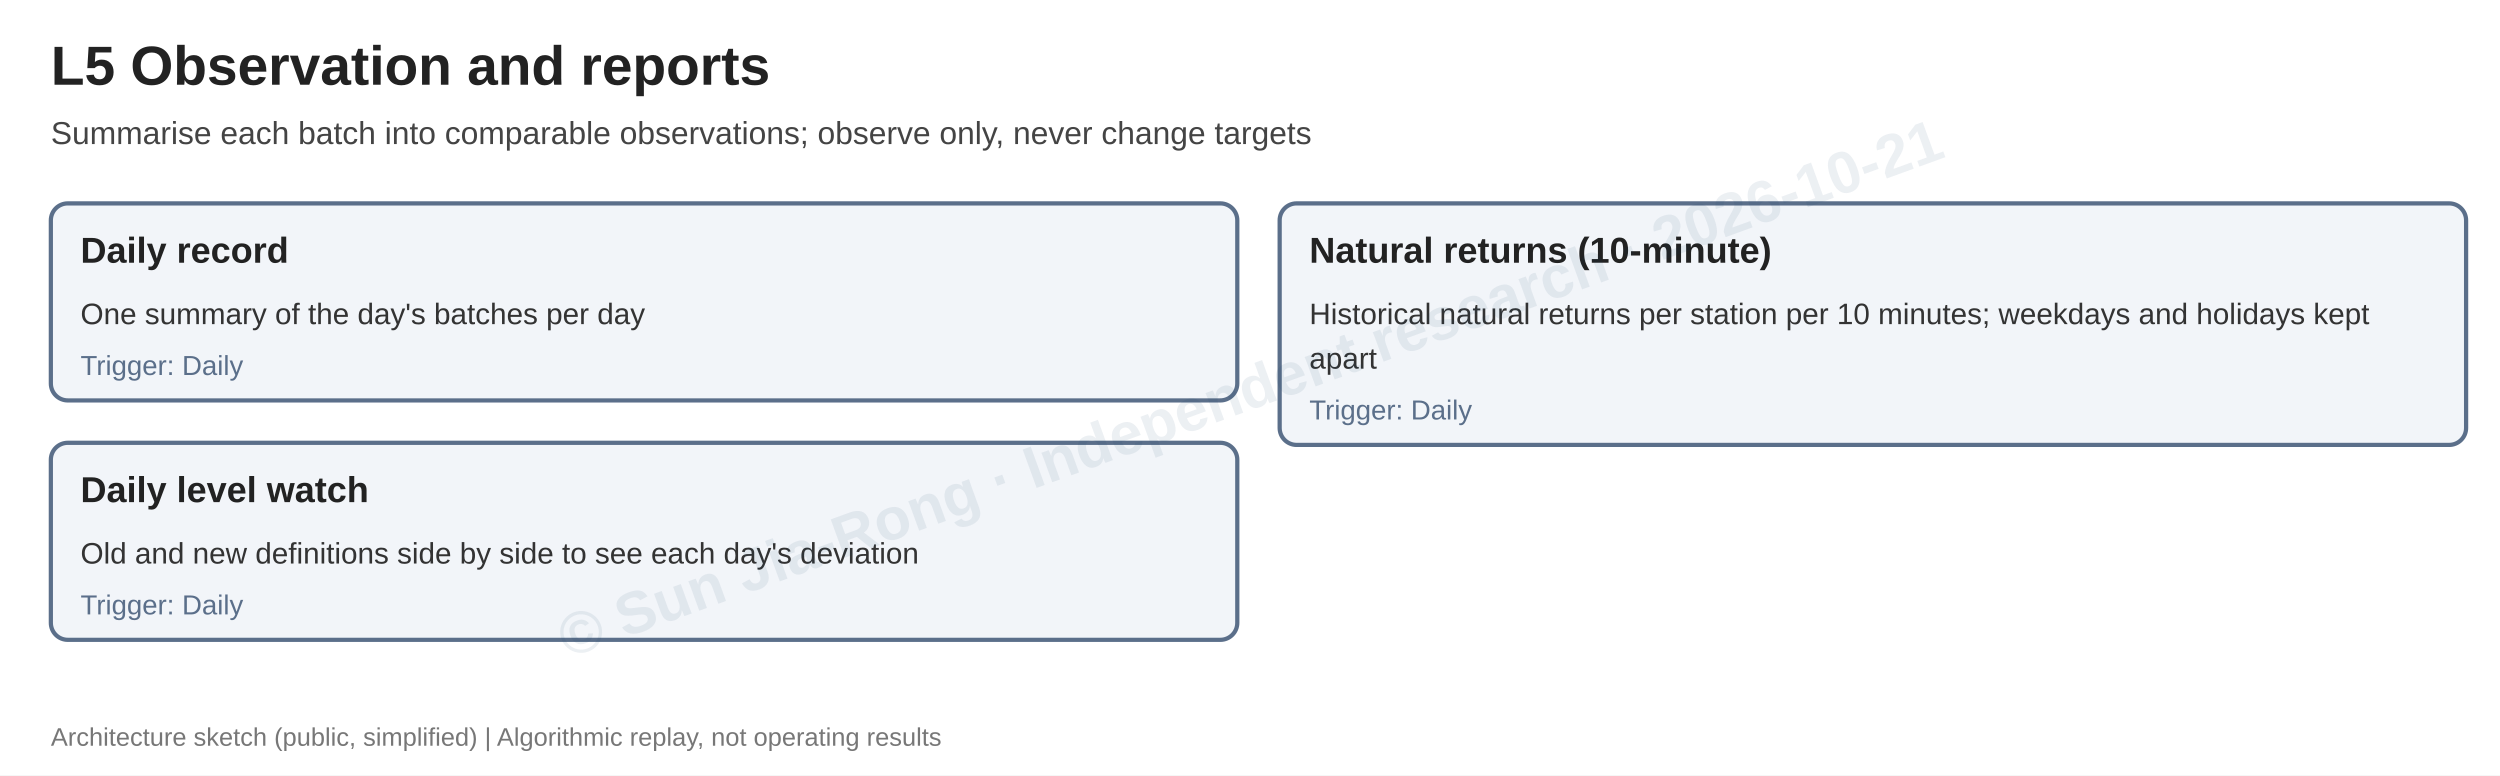
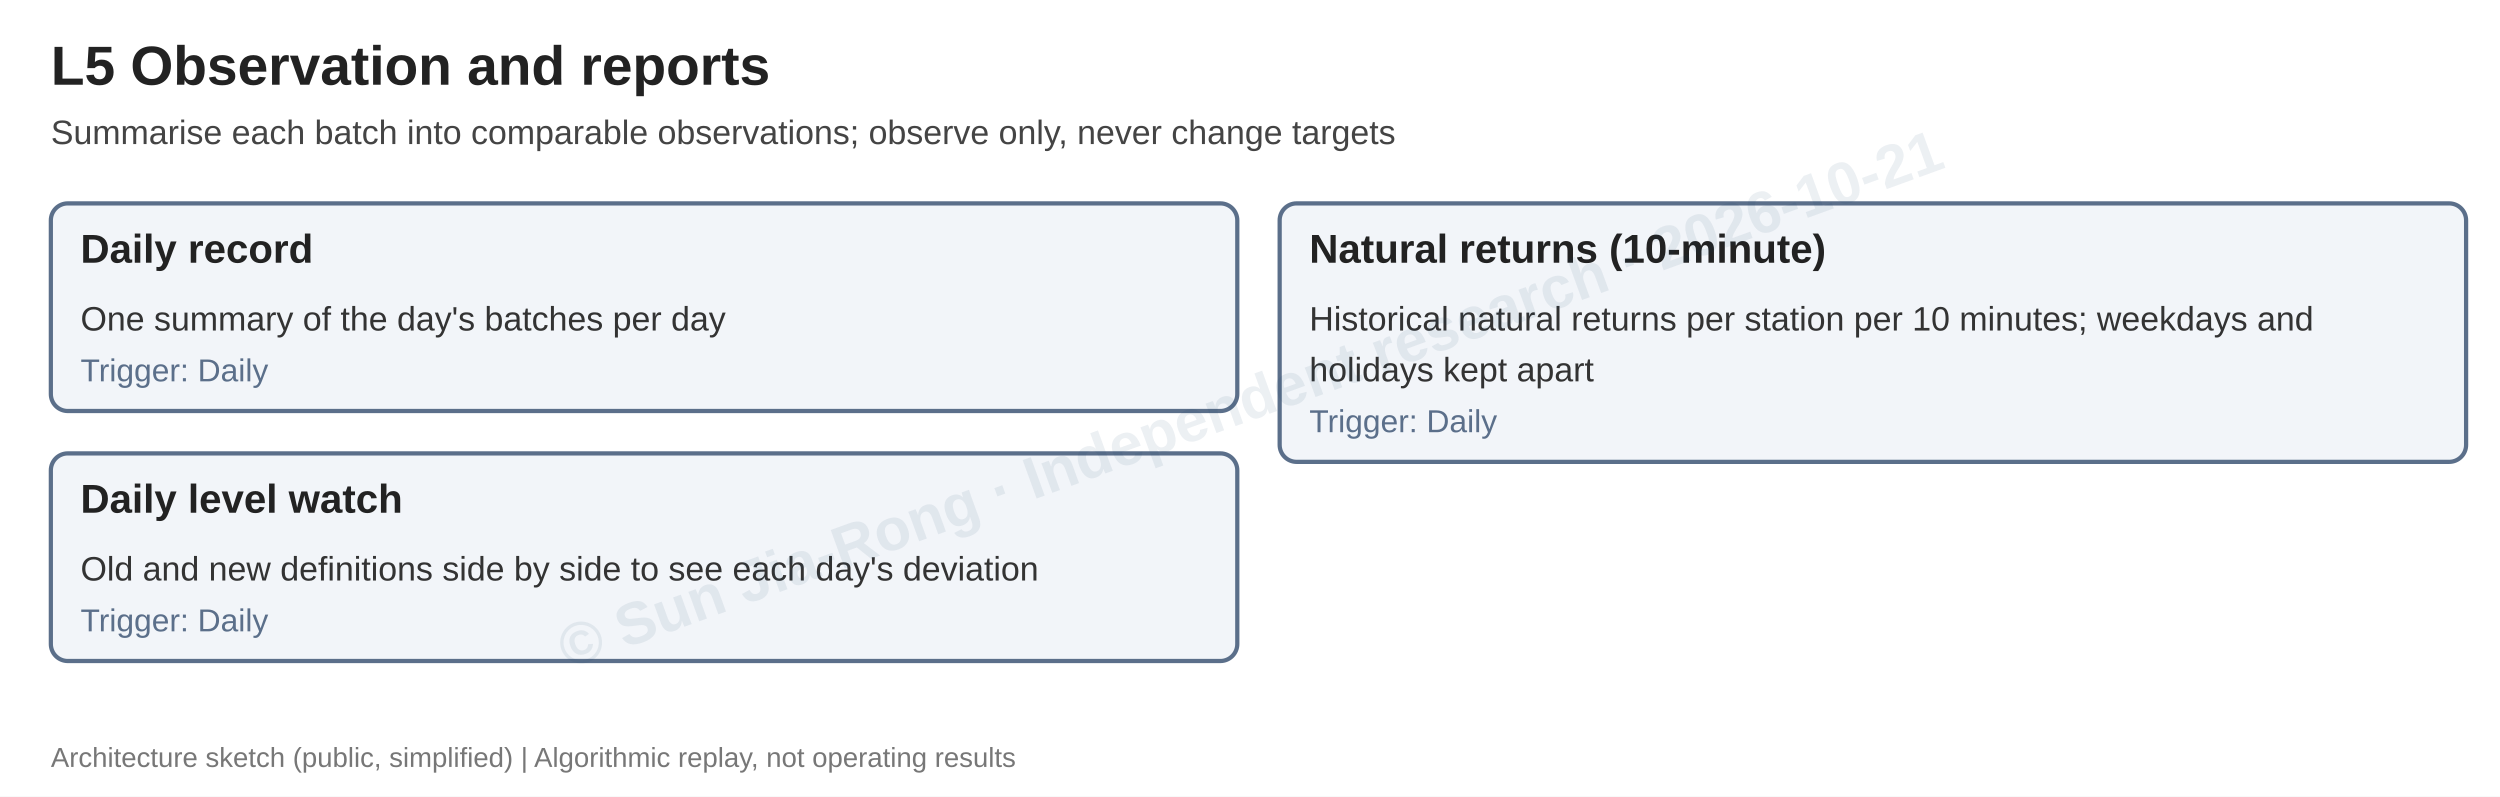
- <svg xmlns="http://www.w3.org/2000/svg" width="1180" height="366" viewBox="0 0 1180 366" font-family="Helvetica Neue, Arial, sans-serif">
-   <rect width="1180" height="366" fill="#ffffff" />
+ <svg xmlns="http://www.w3.org/2000/svg" width="1180" height="376" viewBox="0 0 1180 376" font-family="Helvetica Neue, Arial, sans-serif">
+   <rect width="1180" height="376" fill="#ffffff" />
  <text x="24" y="40" font-size="26" font-weight="700" fill="#222">L5  Observation and reports</text>
-   <text x="24" y="68" font-size="15" fill="#444">Summarise each batch into comparable observations; observe only, never change targets</text>
-   <rect x="24" y="96" width="560" height="93" rx="8" fill="#f2f5f9" stroke="#5b6f8a" stroke-width="2" />
-   <text x="38" y="124" font-size="17" font-weight="700" fill="#222">Daily record</text>
-   <text x="38" y="153" font-size="14" fill="#333">One summary of the day's batches per day</text>
-   <text x="38" y="177" font-size="13" fill="#5b6f8a">Trigger: Daily</text>
-   <rect x="604" y="96" width="560" height="114" rx="8" fill="#f2f5f9" stroke="#5b6f8a" stroke-width="2" />
-   <text x="618" y="124" font-size="17" font-weight="700" fill="#222">Natural returns (10-minute)</text>
-   <text x="618" y="153" font-size="14" fill="#333">Historical natural returns per station per 10 minutes; weekdays and holidays kept</text>
-   <text x="618" y="174" font-size="14" fill="#333">apart</text>
-   <text x="618" y="198" font-size="13" fill="#5b6f8a">Trigger: Daily</text>
-   <rect x="24" y="209" width="560" height="93" rx="8" fill="#f2f5f9" stroke="#5b6f8a" stroke-width="2" />
-   <text x="38" y="237" font-size="17" font-weight="700" fill="#222">Daily level watch</text>
-   <text x="38" y="266" font-size="14" fill="#333">Old and new definitions side by side to see each day's deviation</text>
-   <text x="38" y="290" font-size="13" fill="#5b6f8a">Trigger: Daily</text>
-   <text x="24" y="352" font-size="12" fill="#777">Architecture sketch (public, simplified) | Algorithmic replay, not operating results</text>
-   <g opacity="0.08" transform="rotate(-20 590 183)">
-     <text x="590" y="193" text-anchor="middle" font-size="28" font-weight="bold" fill="#0b3a63" font-family="Helvetica Neue, Arial, sans-serif">© Sun Jia-Rong · Independent research · 2026-10-21</text>
+   <text x="24" y="68" font-size="16" fill="#444">Summarise each batch into comparable observations; observe only, never change targets</text>
+   <rect x="24" y="96" width="560" height="98" rx="8" fill="#f2f5f9" stroke="#5b6f8a" stroke-width="2" />
+   <text x="38" y="124" font-size="19" font-weight="700" fill="#222">Daily record</text>
+   <text x="38" y="156" font-size="16" fill="#333">One summary of the day's batches per day</text>
+   <text x="38" y="180" font-size="15" fill="#5b6f8a">Trigger: Daily</text>
+   <rect x="604" y="96" width="560" height="122" rx="8" fill="#f2f5f9" stroke="#5b6f8a" stroke-width="2" />
+   <text x="618" y="124" font-size="19" font-weight="700" fill="#222">Natural returns (10-minute)</text>
+   <text x="618" y="156" font-size="16" fill="#333">Historical natural returns per station per 10 minutes; weekdays and</text>
+   <text x="618" y="180" font-size="16" fill="#333">holidays kept apart</text>
+   <text x="618" y="204" font-size="15" fill="#5b6f8a">Trigger: Daily</text>
+   <rect x="24" y="214" width="560" height="98" rx="8" fill="#f2f5f9" stroke="#5b6f8a" stroke-width="2" />
+   <text x="38" y="242" font-size="19" font-weight="700" fill="#222">Daily level watch</text>
+   <text x="38" y="274" font-size="16" fill="#333">Old and new definitions side by side to see each day's deviation</text>
+   <text x="38" y="298" font-size="15" fill="#5b6f8a">Trigger: Daily</text>
+   <text x="24" y="362" font-size="13" fill="#777">Architecture sketch (public, simplified) | Algorithmic replay, not operating results</text>
+   <g opacity="0.08" transform="rotate(-20 590 188)">
+     <text x="590" y="198" text-anchor="middle" font-size="28" font-weight="bold" fill="#0b3a63" font-family="Helvetica Neue, Arial, sans-serif">© Sun Jia-Rong · Independent research · 2026-10-21</text>
  </g>
</svg>
